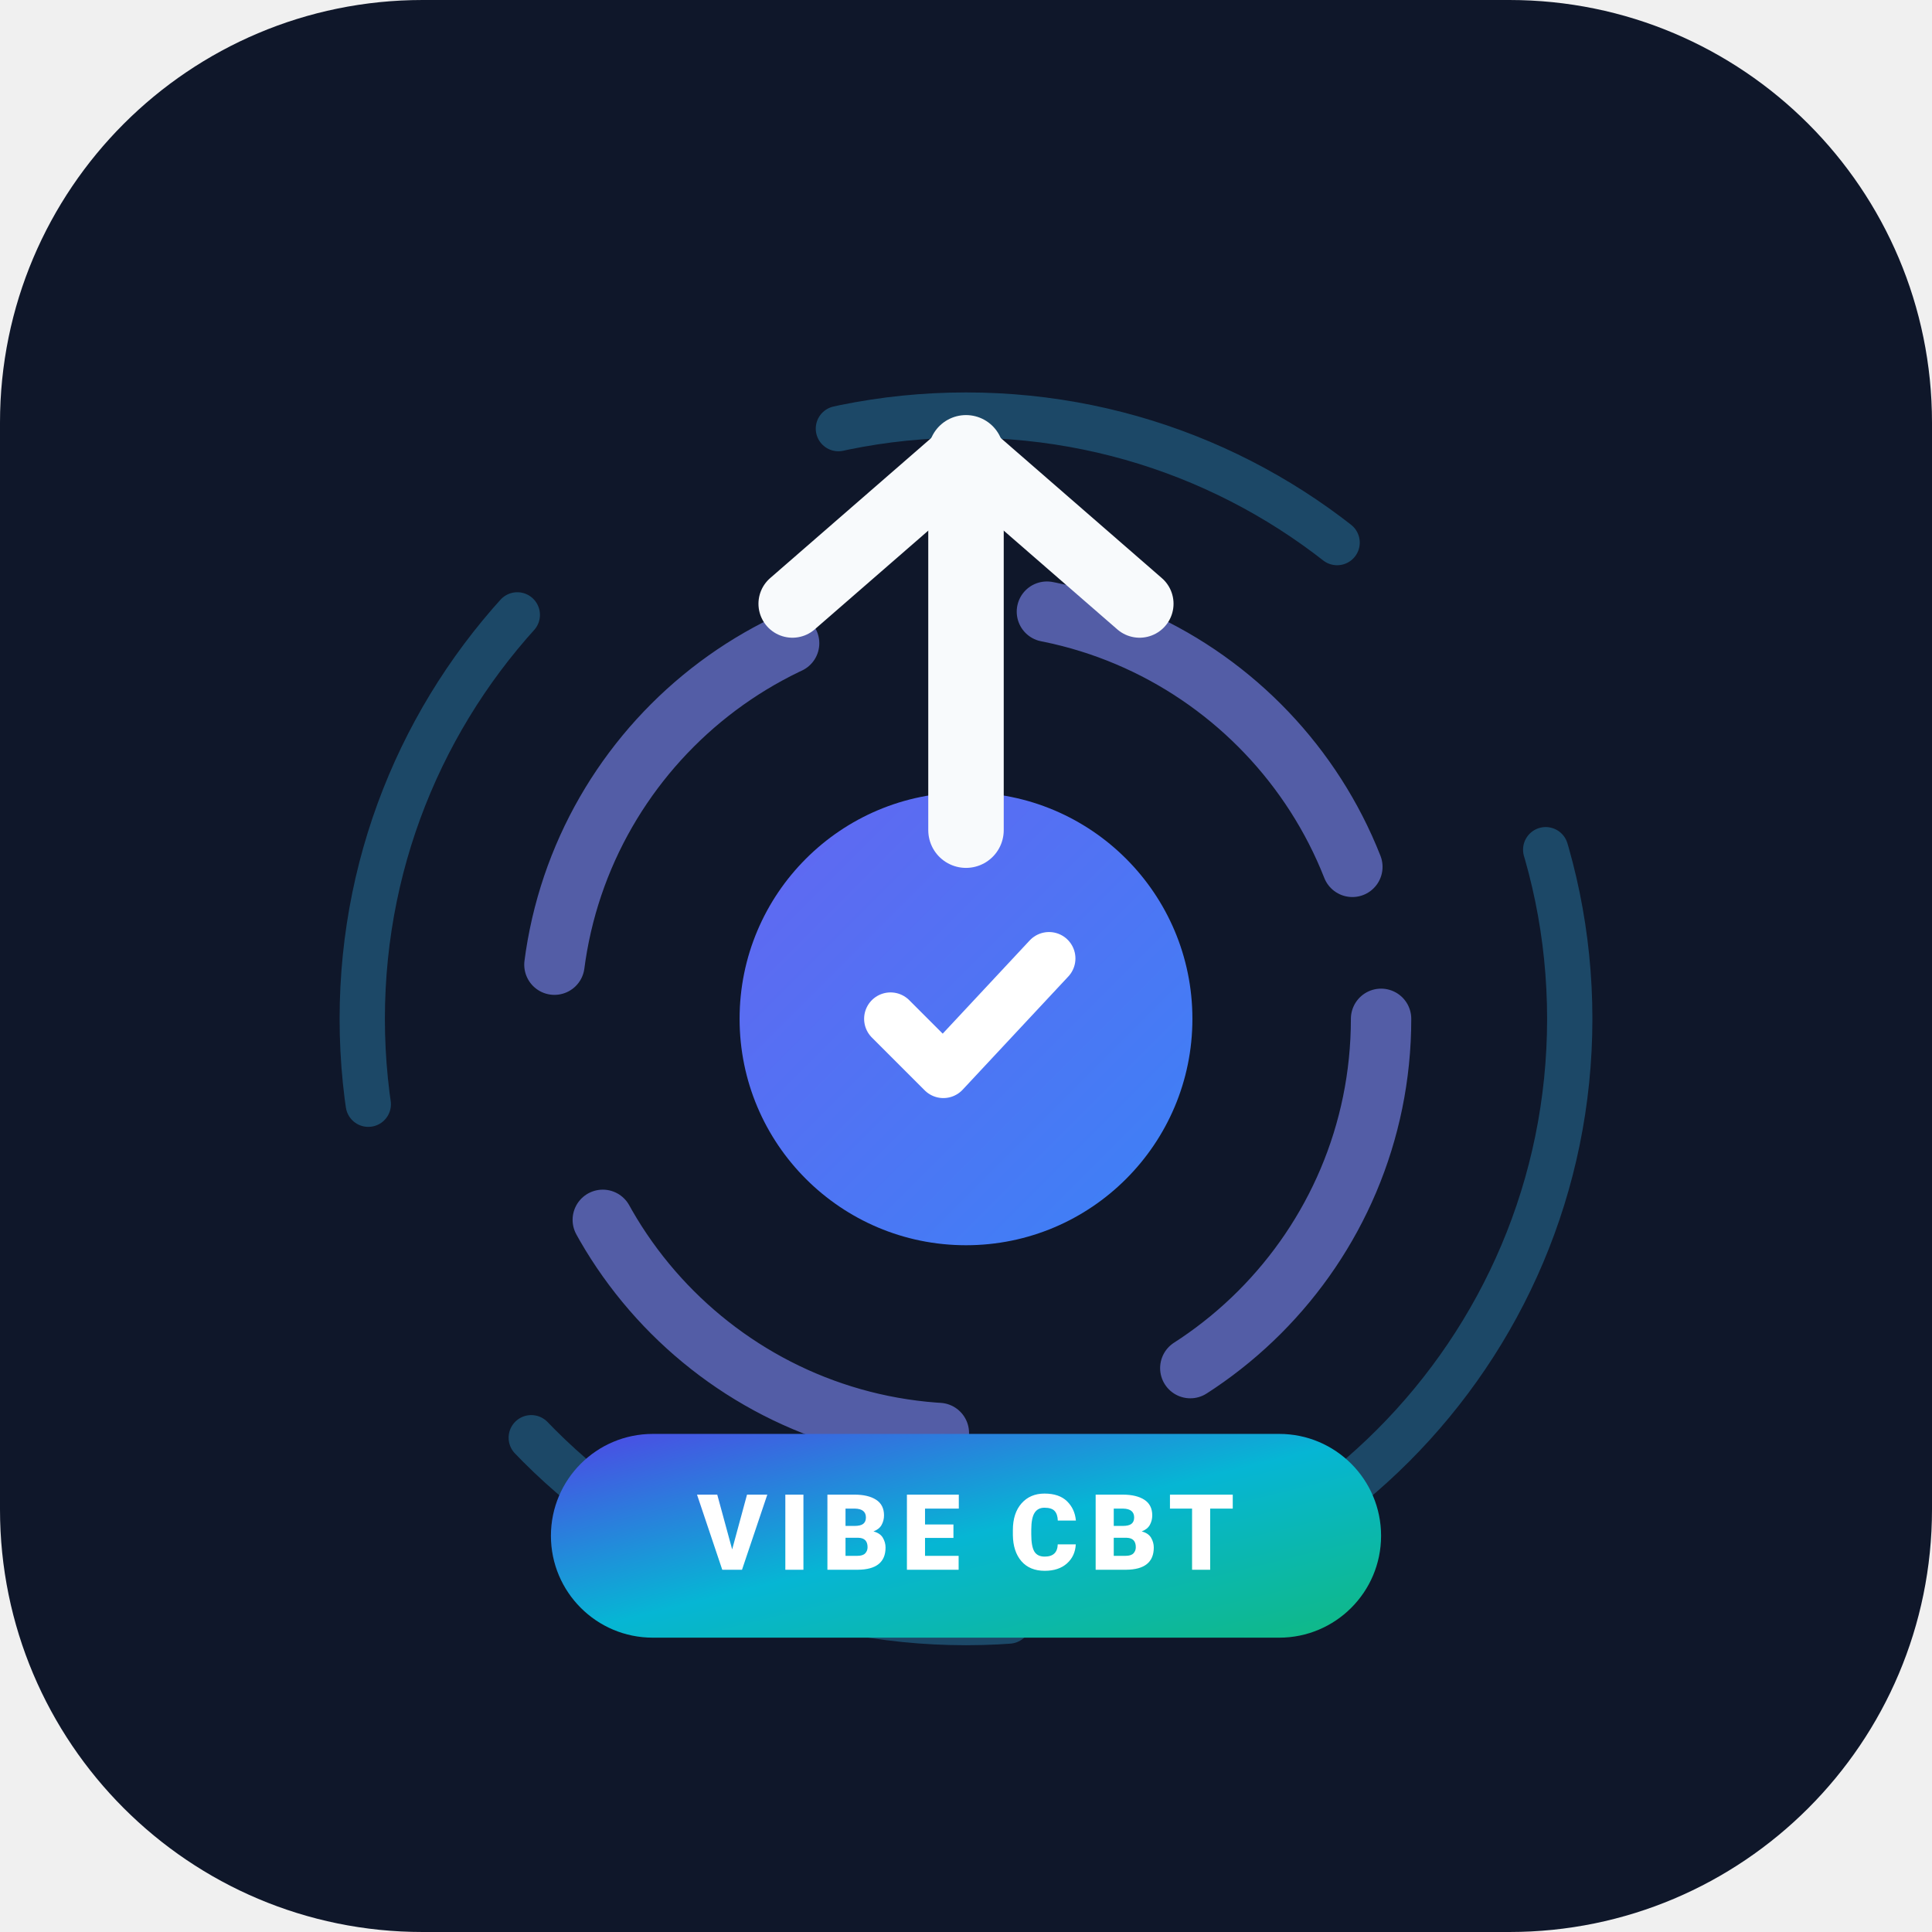
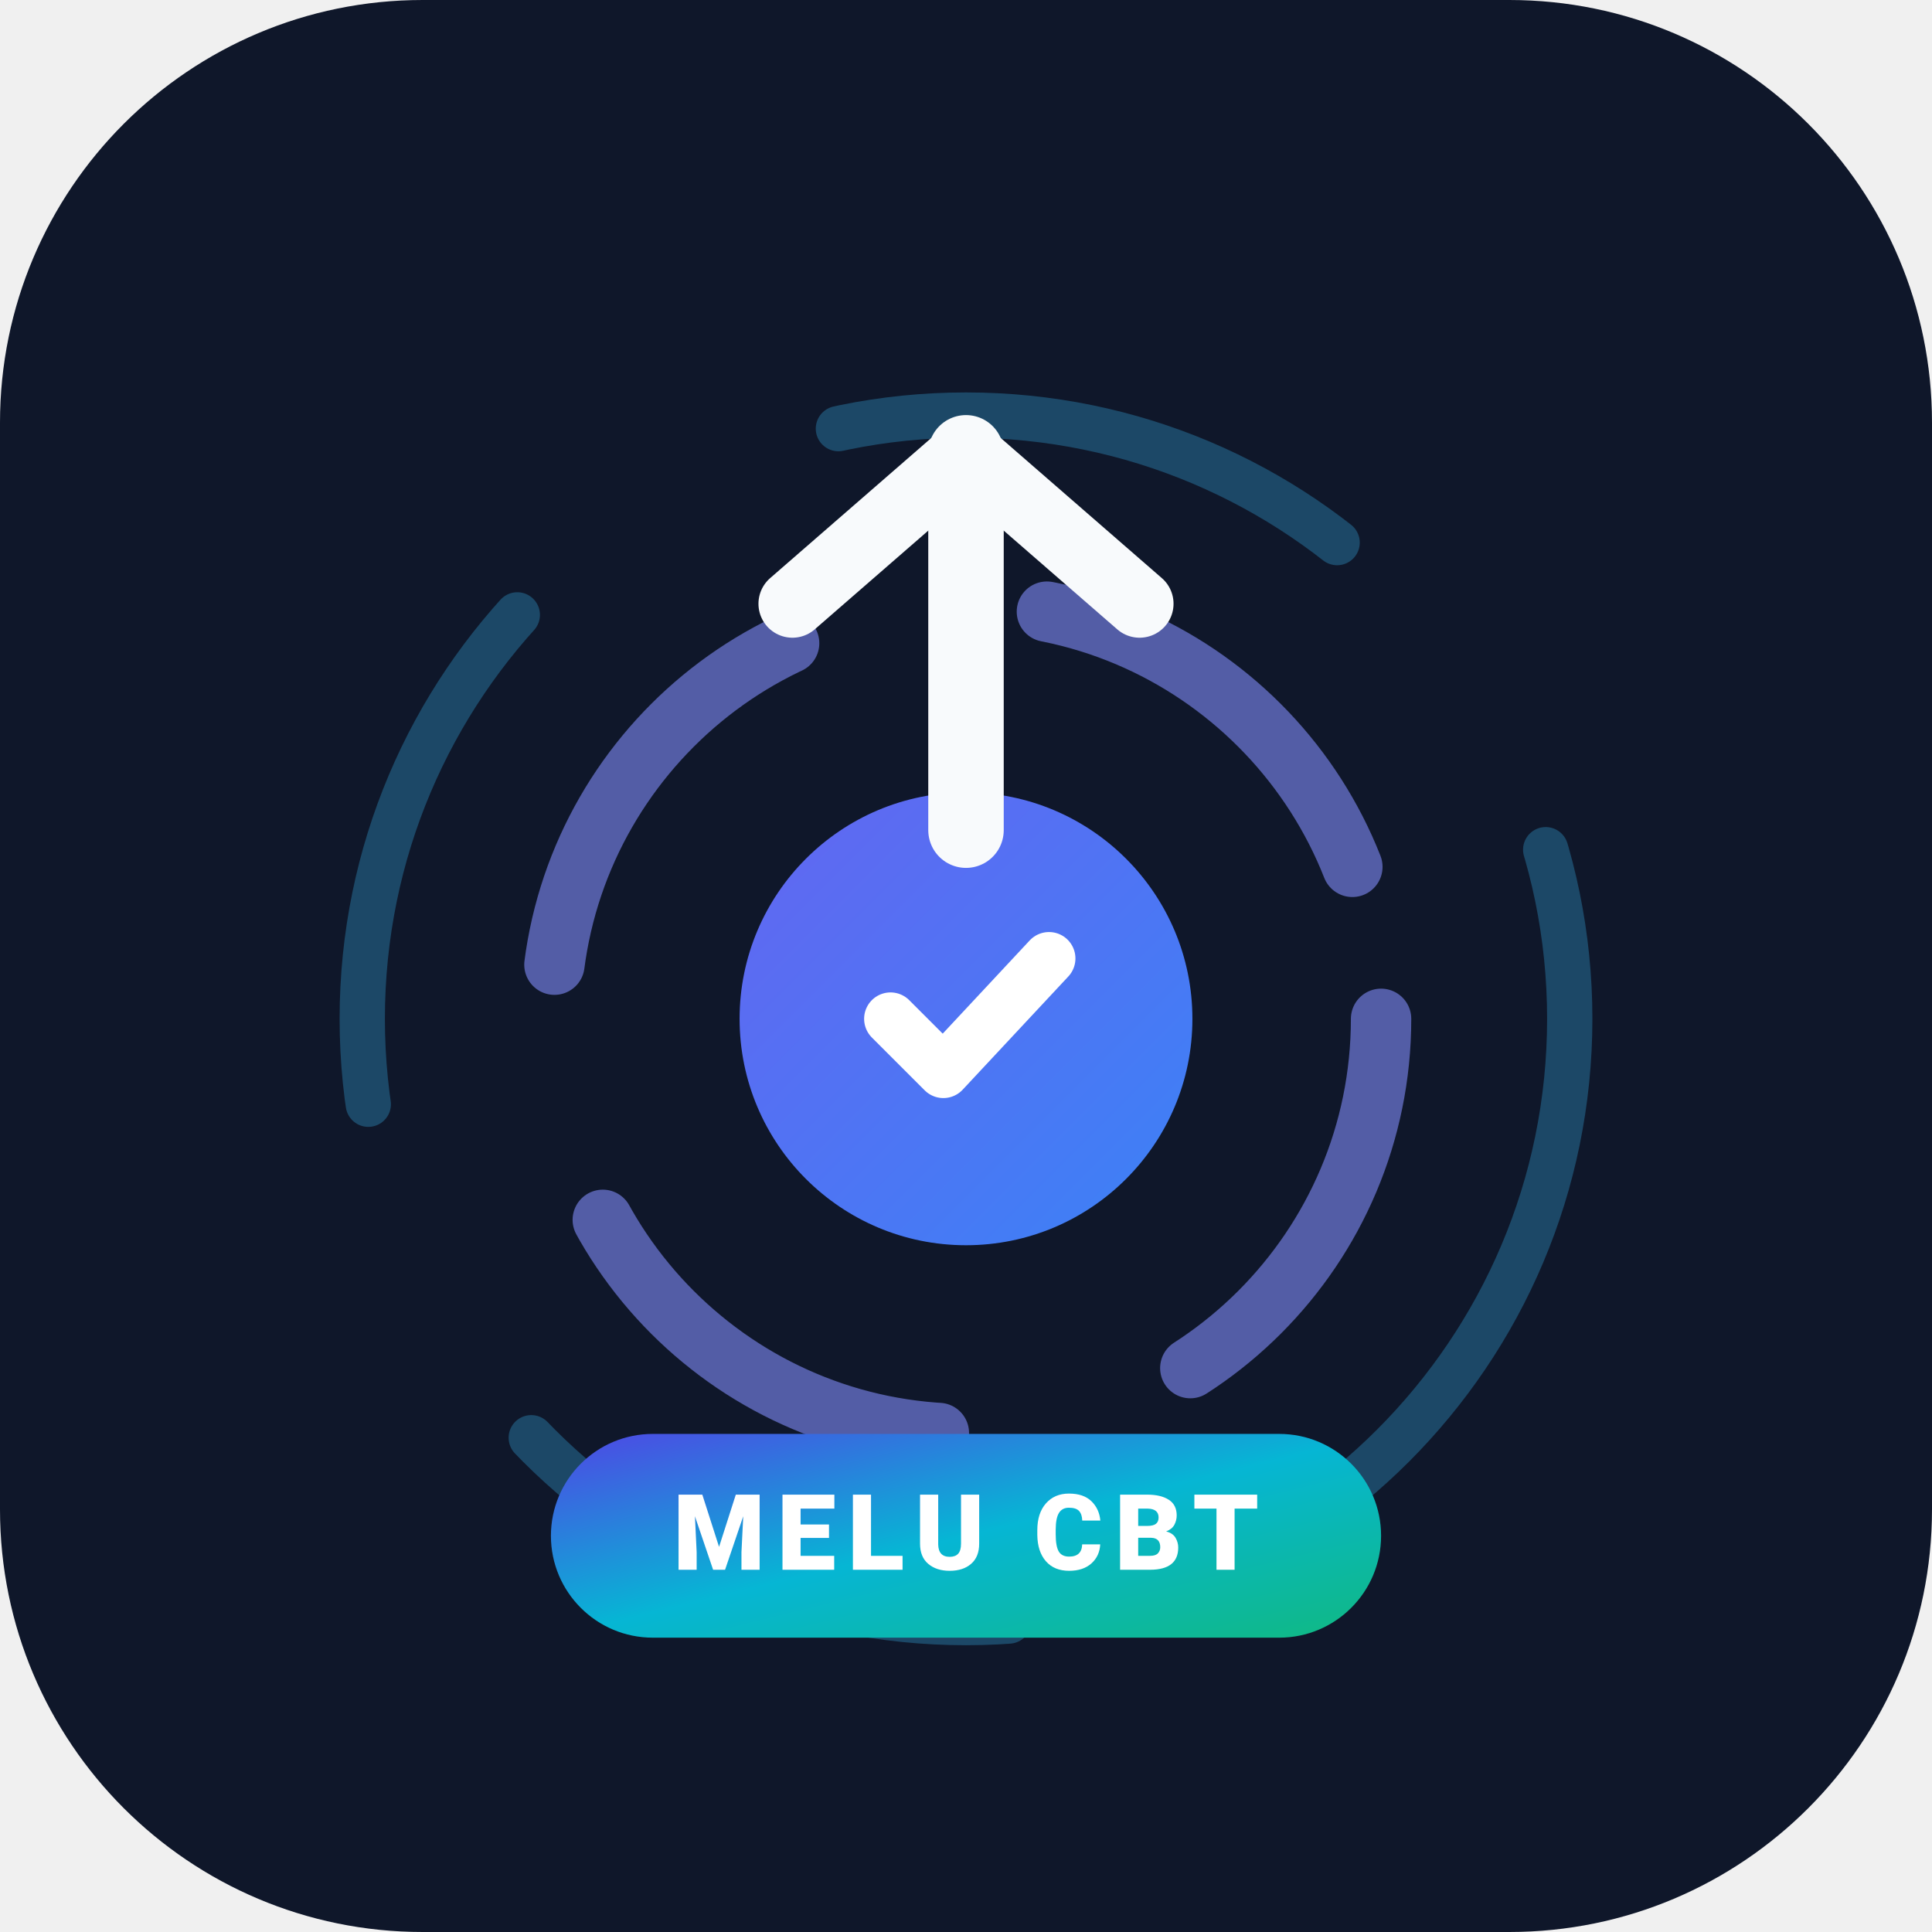
<svg xmlns="http://www.w3.org/2000/svg" viewBox="0 0 512 512">
  <defs>
    <linearGradient id="grad" x1="0%" y1="0%" x2="100%" y2="100%">
      <stop offset="0%" stop-color="#4f46e5" />
      <stop offset="50%" stop-color="#06b6d4" />
      <stop offset="100%" stop-color="#10b981" />
    </linearGradient>
    <linearGradient id="circleGrad" x1="0%" y1="0%" x2="100%" y2="100%">
      <stop offset="0%" stop-color="#6366f1" />
      <stop offset="100%" stop-color="#3b82f6" />
    </linearGradient>
  </defs>
  <rect width="512" height="512" rx="112" fill="#0f172a" />
  <circle cx="256" cy="270" r="160" fill="none" stroke="#38bdf8" stroke-width="12" stroke-linecap="round" stroke-dasharray="140 100" opacity="0.3" />
  <circle cx="256" cy="270" r="110" fill="none" stroke="#818cf8" stroke-width="16" stroke-linecap="round" stroke-dasharray="110 70" opacity="0.6" />
  <circle cx="256" cy="270" r="60" fill="url(#circleGrad)" />
  <path d="M256 120 L256 220" stroke="#f8fafc" stroke-width="20" stroke-linecap="round" />
  <path d="M210 160 L256 120 L302 160" fill="none" stroke="#f8fafc" stroke-width="18" stroke-linecap="round" stroke-linejoin="round" />
  <path d="M236 270 L250 284 L278 254" fill="none" stroke="#ffffff" stroke-width="14" stroke-linecap="round" stroke-linejoin="round" />
  <rect x="146" y="380" width="220" height="54" rx="27" fill="url(#grad)" />
-   <text x="256" y="416" font-family="-apple-system, BlinkMacSystemFont, 'Segoe UI', Roboto, sans-serif" font-size="28" font-weight="900" fill="#ffffff" text-anchor="middle" letter-spacing="3">VIBE CBT</text>
+   <text x="256" y="416" font-family="-apple-system, BlinkMacSystemFont, 'Segoe UI', Roboto, sans-serif" font-size="28" font-weight="900" fill="#ffffff" text-anchor="middle" letter-spacing="3">MELU CBT</text>
</svg>
